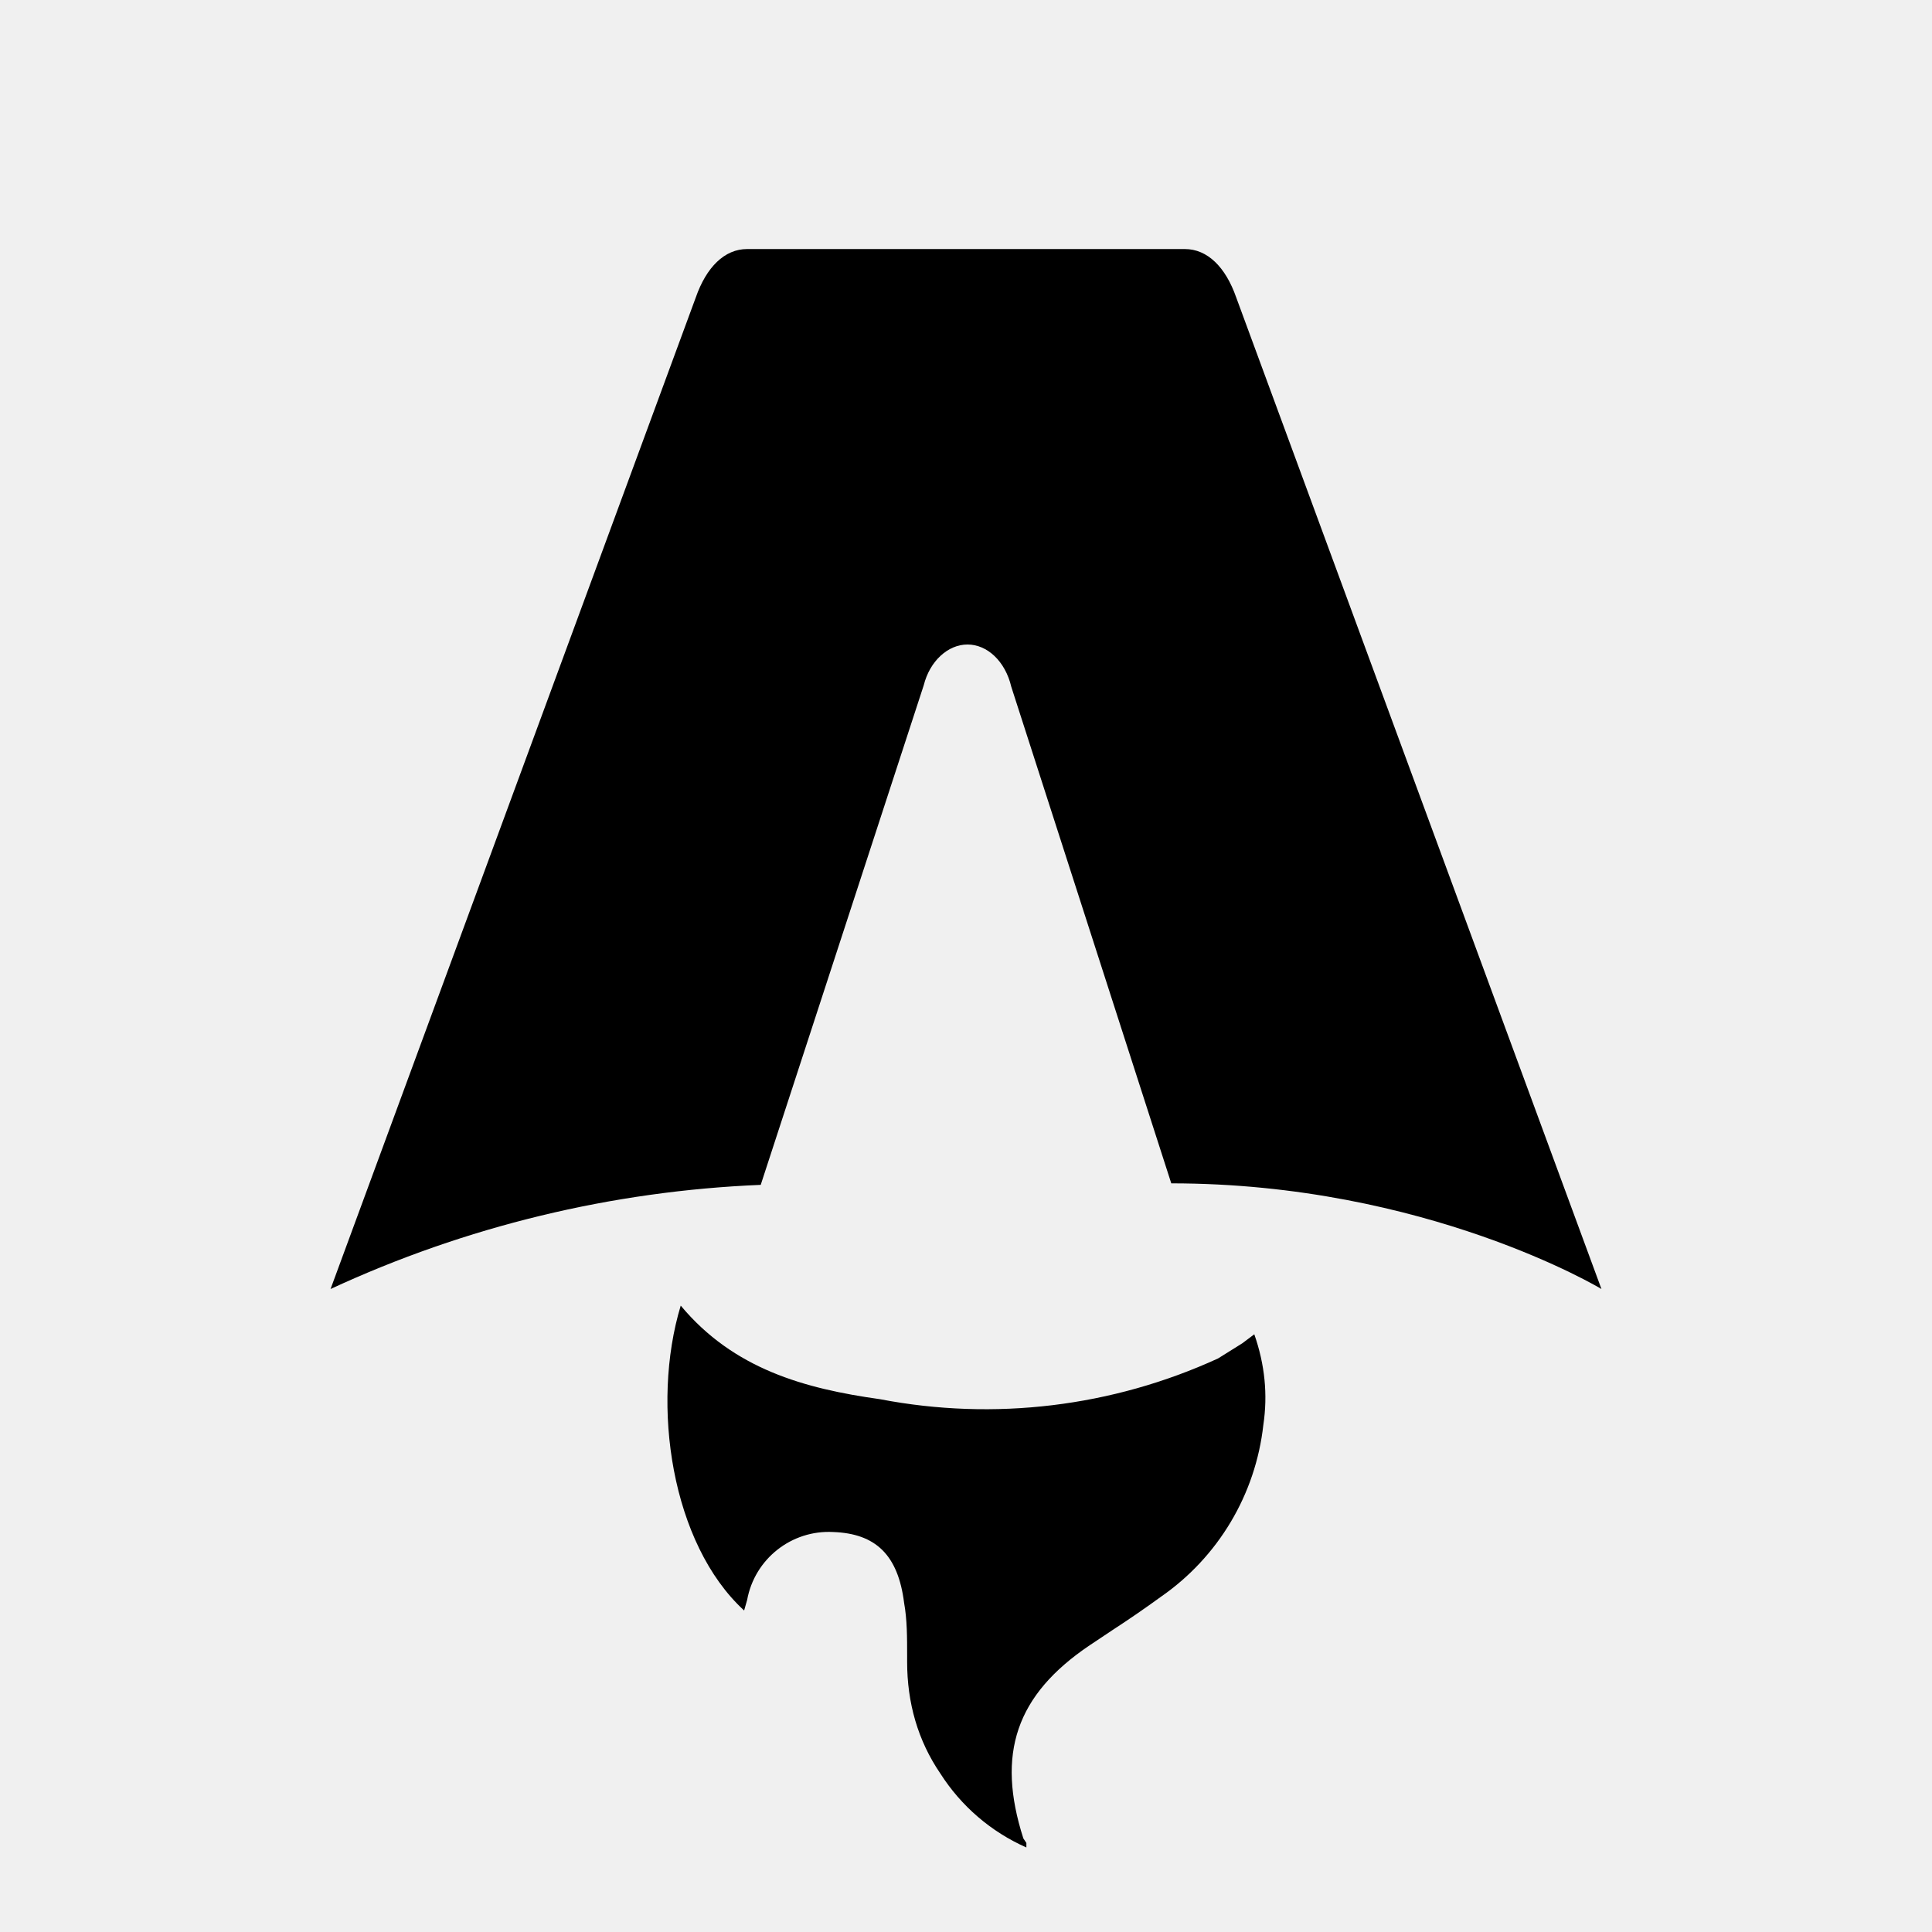
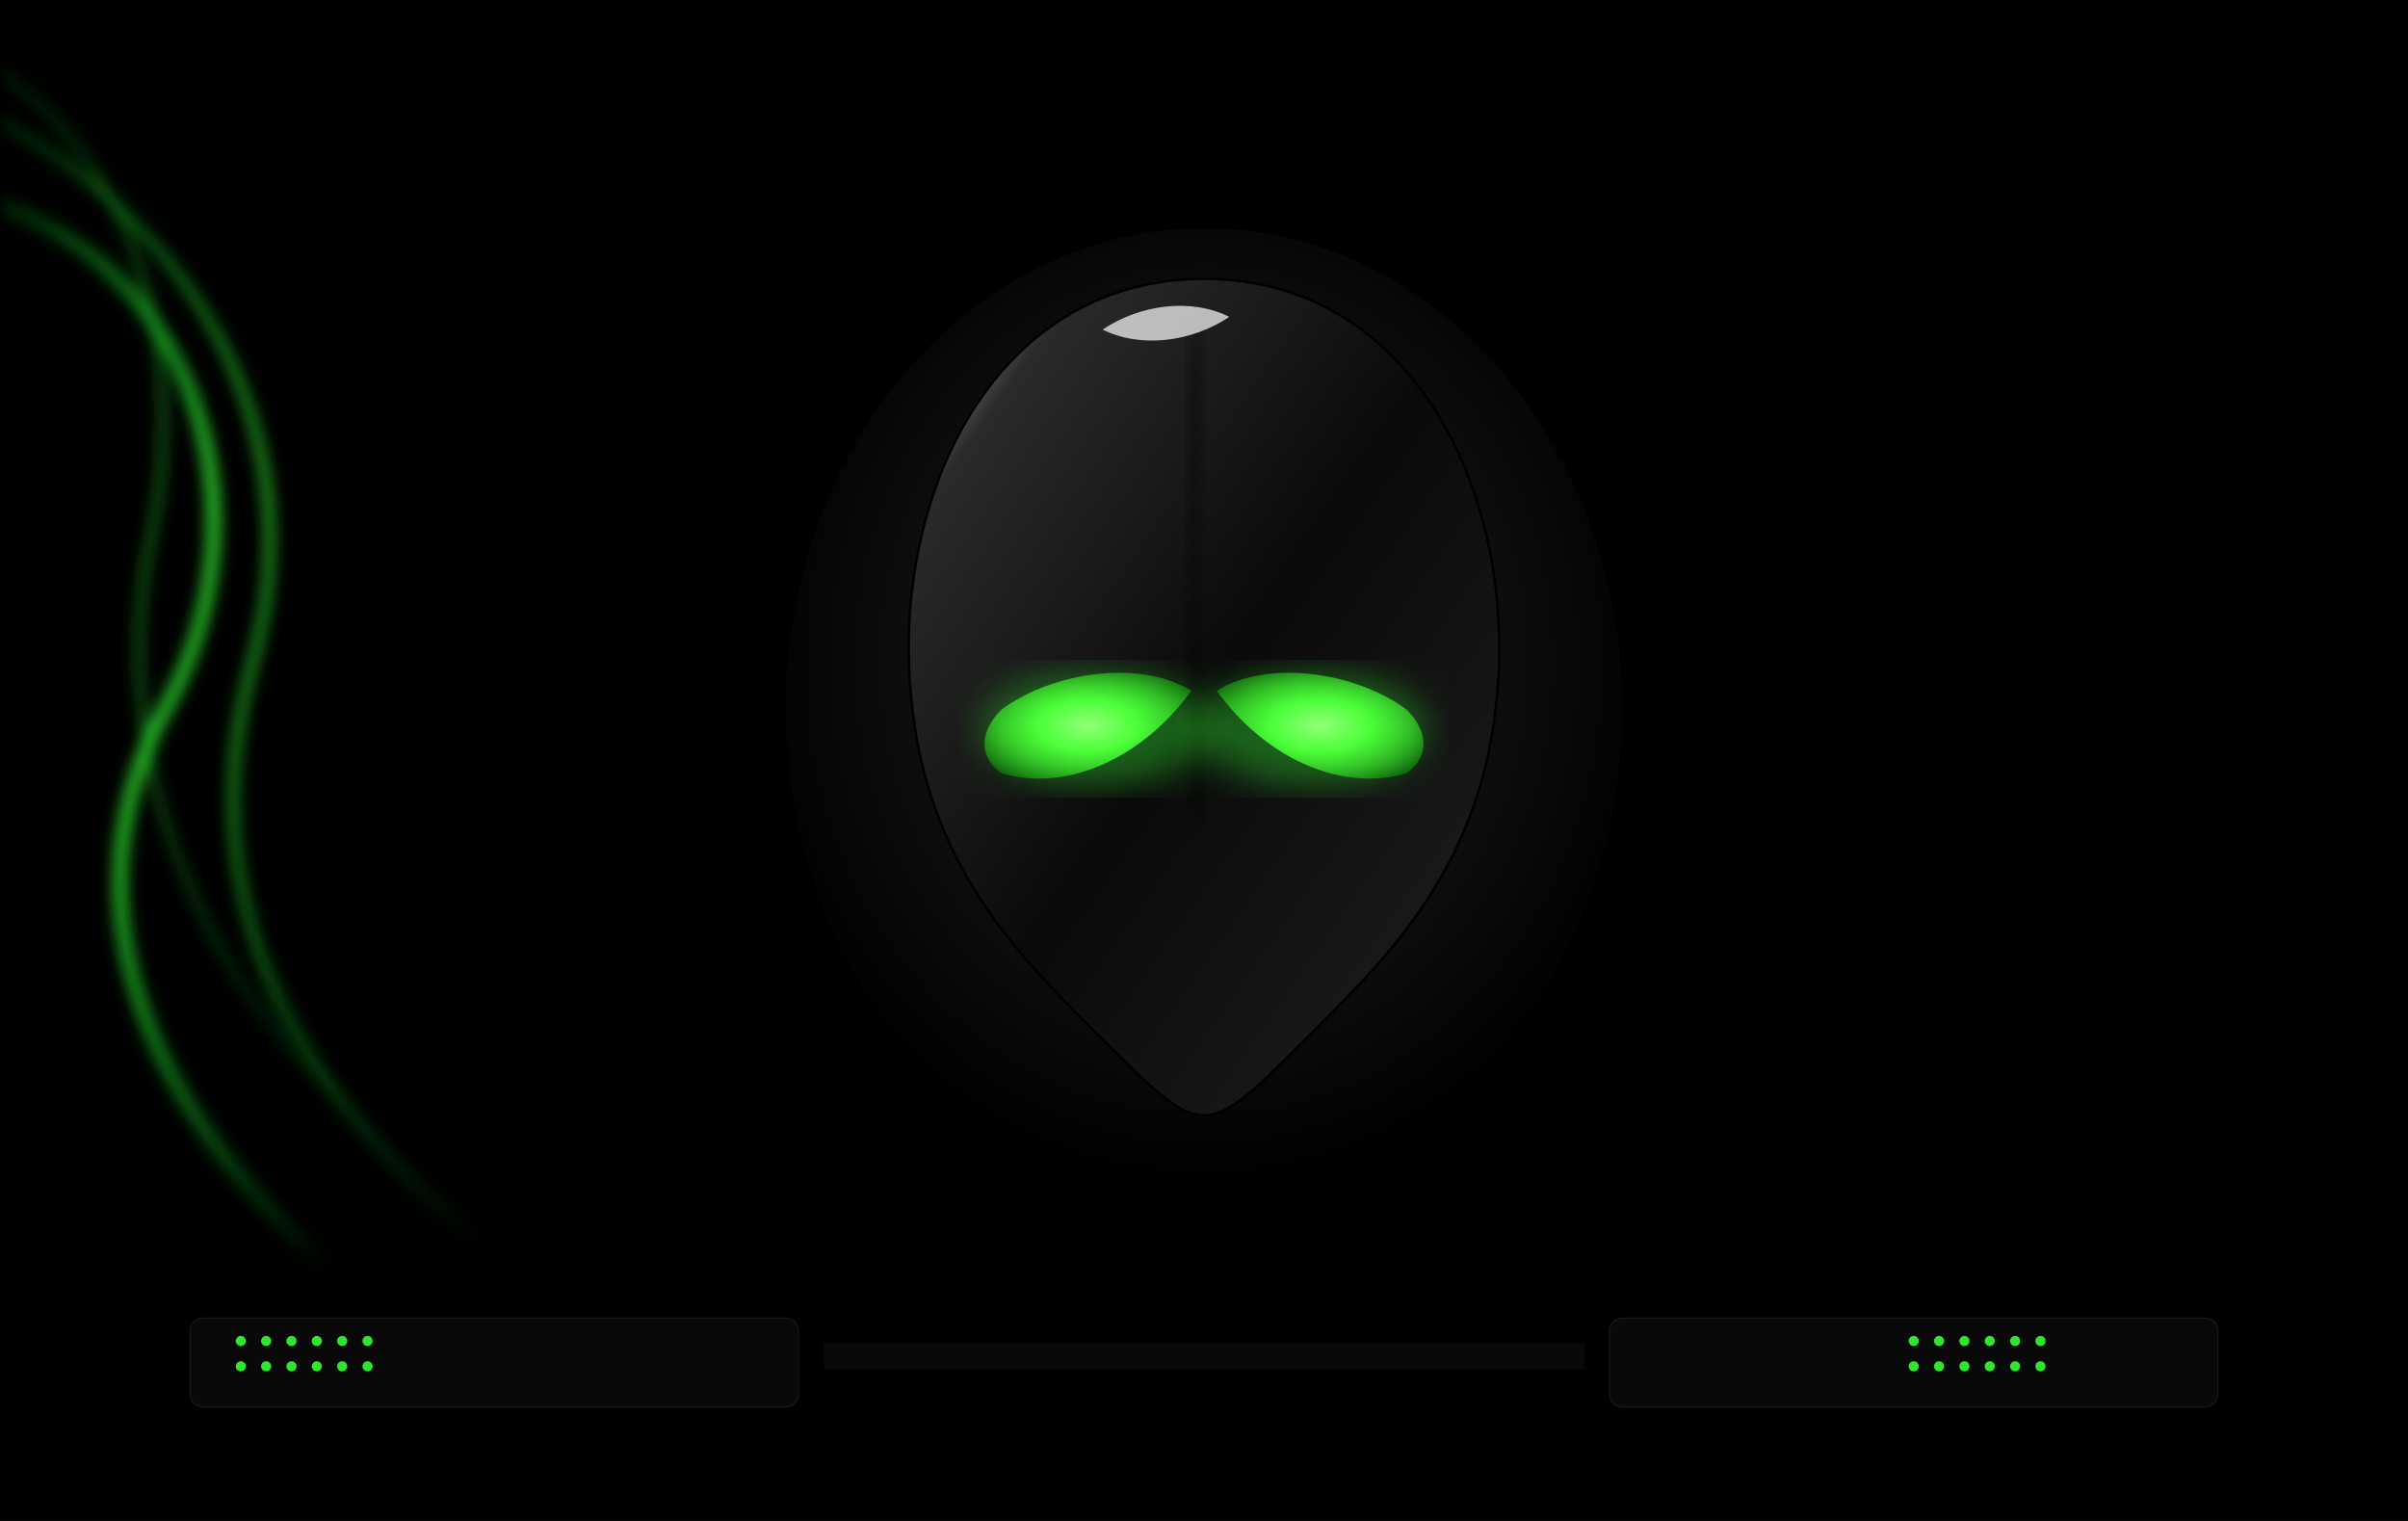
- <svg xmlns="http://www.w3.org/2000/svg" fill="none" viewBox="0 0 128 128">
-   <path d="M50.4 78.5a75.1 75.1 0 0 0-28.5 6.9l24.2-65.7c.7-2 1.9-3.2 3.4-3.2h29c1.5 0 2.7 1.2 3.4 3.2l24.2 65.7s-11.6-7-28.5-7L67 45.5c-.4-1.7-1.6-2.8-2.9-2.8-1.3 0-2.5 1.1-2.9 2.7L50.4 78.5Zm-1.1 28.2Zm-4.2-20.2c-2 6.6-.6 15.8 4.2 20.2a17.5 17.5 0 0 1 .2-.7 5.5 5.5 0 0 1 5.7-4.5c2.8.1 4.3 1.5 4.7 4.7.2 1.1.2 2.3.2 3.5v.4c0 2.7.7 5.2 2.2 7.4a13 13 0 0 0 5.7 4.9v-.3l-.2-.3c-1.8-5.6-.5-9.5 4.4-12.8l1.5-1a73 73 0 0 0 3.2-2.2 16 16 0 0 0 6.8-11.4c.3-2 .1-4-.6-6l-.8.6-1.6 1a37 37 0 0 1-22.4 2.7c-5-.7-9.7-2-13.2-6.2Z" />
-   <style>
-         path { fill: #000; }
-         @media (prefers-color-scheme: dark) {
-             path { fill: #FFF; }
-         }
-     </style>
+ <svg xmlns="http://www.w3.org/2000/svg" viewBox="0 0 1900 1200" width="1900" height="1200">
+   <defs>
+     <radialGradient id="glow" cx="50%" cy="45%" r="55%">
+       <stop offset="0%" stop-color="#3a3a3a" />
+       <stop offset="60%" stop-color="#0f0f0f" />
+       <stop offset="100%" stop-color="#000000" />
+     </radialGradient>
+     <linearGradient id="headMetal" x1="0%" y1="0%" x2="100%" y2="100%">
+       <stop offset="0%" stop-color="#e8e8e8" />
+       <stop offset="15%" stop-color="#2a2a2a" />
+       <stop offset="50%" stop-color="#0a0a0a" />
+       <stop offset="85%" stop-color="#1a1a1a" />
+       <stop offset="100%" stop-color="#cfcfcf" />
+     </linearGradient>
+     <radialGradient id="eyeGlow" cx="50%" cy="50%" r="60%">
+       <stop offset="0%" stop-color="#c6ff9e" />
+       <stop offset="40%" stop-color="#5aff3d" />
+       <stop offset="100%" stop-color="#0f5c0a" />
+     </radialGradient>
+     <linearGradient id="streak1" x1="0%" y1="0%" x2="100%" y2="100%">
+       <stop offset="0%" stop-color="#00ff2a" stop-opacity="0" />
+       <stop offset="50%" stop-color="#33ff33" stop-opacity="0.9" />
+       <stop offset="100%" stop-color="#00ff2a" stop-opacity="0" />
+     </linearGradient>
+     <filter id="blur1">
+       <feGaussianBlur stdDeviation="6" />
+     </filter>
+     <filter id="blur2">
+       <feGaussianBlur stdDeviation="14" />
+     </filter>
+   </defs>
+   <rect x="0" y="0" width="1900" height="1200" fill="#000000" />
+   <g filter="url(#blur1)" opacity="0.95">
+     <path d="M -50,150 C 150,180 220,400 130,560 C 60,690 90,850 260,1000" fill="none" stroke="url(#streak1)" stroke-width="10" stroke-linecap="round" />
+     <path d="M -80,60 C 100,120 260,300 200,520 C 150,700 220,850 380,980" fill="none" stroke="url(#streak1)" stroke-width="6" stroke-linecap="round" />
+     <path d="M -100,20 C 60,40 160,220 120,420 C 80,600 160,780 300,900" fill="none" stroke="url(#streak1)" stroke-width="3" stroke-linecap="round" />
+   </g>
+   <ellipse cx="950" cy="560" rx="330" ry="380" fill="url(#glow)" />
+   <g>
+     <path d="M950,220              C 1120,220 1200,400 1180,560              C 1165,690 1090,760 1030,820              C 990,860 970,880 950,880              C 930,880 910,860 870,820              C 810,760 735,690 720,560              C 700,400 780,220 950,220 Z" fill="url(#headMetal)" stroke="#000" stroke-width="2" />
+     <path d="M950,260 C 930,380 935,520 950,650" stroke="#000" stroke-width="18" fill="none" opacity="0.35" filter="url(#blur1)" />
+     <path d="M790,560 C 830,530 900,520 940,545 C 900,600 840,625 790,610 C 770,595 775,575 790,560 Z" fill="url(#eyeGlow)" />
+     <path d="M1110,560 C 1070,530 1000,520 960,545 C 1000,600 1060,625 1110,610 C 1130,595 1125,575 1110,560 Z" fill="url(#eyeGlow)" />
+     <ellipse cx="865" cy="575" rx="90" ry="45" fill="#33ff33" opacity="0.35" filter="url(#blur2)" />
+     <ellipse cx="1035" cy="575" rx="90" ry="45" fill="#33ff33" opacity="0.35" filter="url(#blur2)" />
+     <path d="M870,260 C 900,240 940,235 970,250 C 940,270 900,275 870,260 Z" fill="#ffffff" opacity="0.7" />
+   </g>
+   <g opacity="0.9">
+     <rect x="150" y="1040" width="480" height="70" rx="10" fill="#0a0a0a" stroke="#1a1a1a" />
+     <rect x="1270" y="1040" width="480" height="70" rx="10" fill="#0a0a0a" stroke="#1a1a1a" />
+     <rect x="650" y="1060" width="600" height="20" fill="#0a0a0a" />
+     <g fill="#33ff33">
+       <circle cx="190" cy="1058" r="4" />
+       <circle cx="210" cy="1058" r="4" />
+       <circle cx="230" cy="1058" r="4" />
+       <circle cx="250" cy="1058" r="4" />
+       <circle cx="270" cy="1058" r="4" />
+       <circle cx="290" cy="1058" r="4" />
+       <circle cx="190" cy="1078" r="4" />
+       <circle cx="210" cy="1078" r="4" />
+       <circle cx="230" cy="1078" r="4" />
+       <circle cx="250" cy="1078" r="4" />
+       <circle cx="270" cy="1078" r="4" />
+       <circle cx="290" cy="1078" r="4" />
+     </g>
+     <g fill="#33ff33">
+       <circle cx="1610" cy="1058" r="4" />
+       <circle cx="1590" cy="1058" r="4" />
+       <circle cx="1570" cy="1058" r="4" />
+       <circle cx="1550" cy="1058" r="4" />
+       <circle cx="1530" cy="1058" r="4" />
+       <circle cx="1510" cy="1058" r="4" />
+       <circle cx="1610" cy="1078" r="4" />
+       <circle cx="1590" cy="1078" r="4" />
+       <circle cx="1570" cy="1078" r="4" />
+       <circle cx="1550" cy="1078" r="4" />
+       <circle cx="1530" cy="1078" r="4" />
+       <circle cx="1510" cy="1078" r="4" />
+     </g>
+   </g>
</svg>
